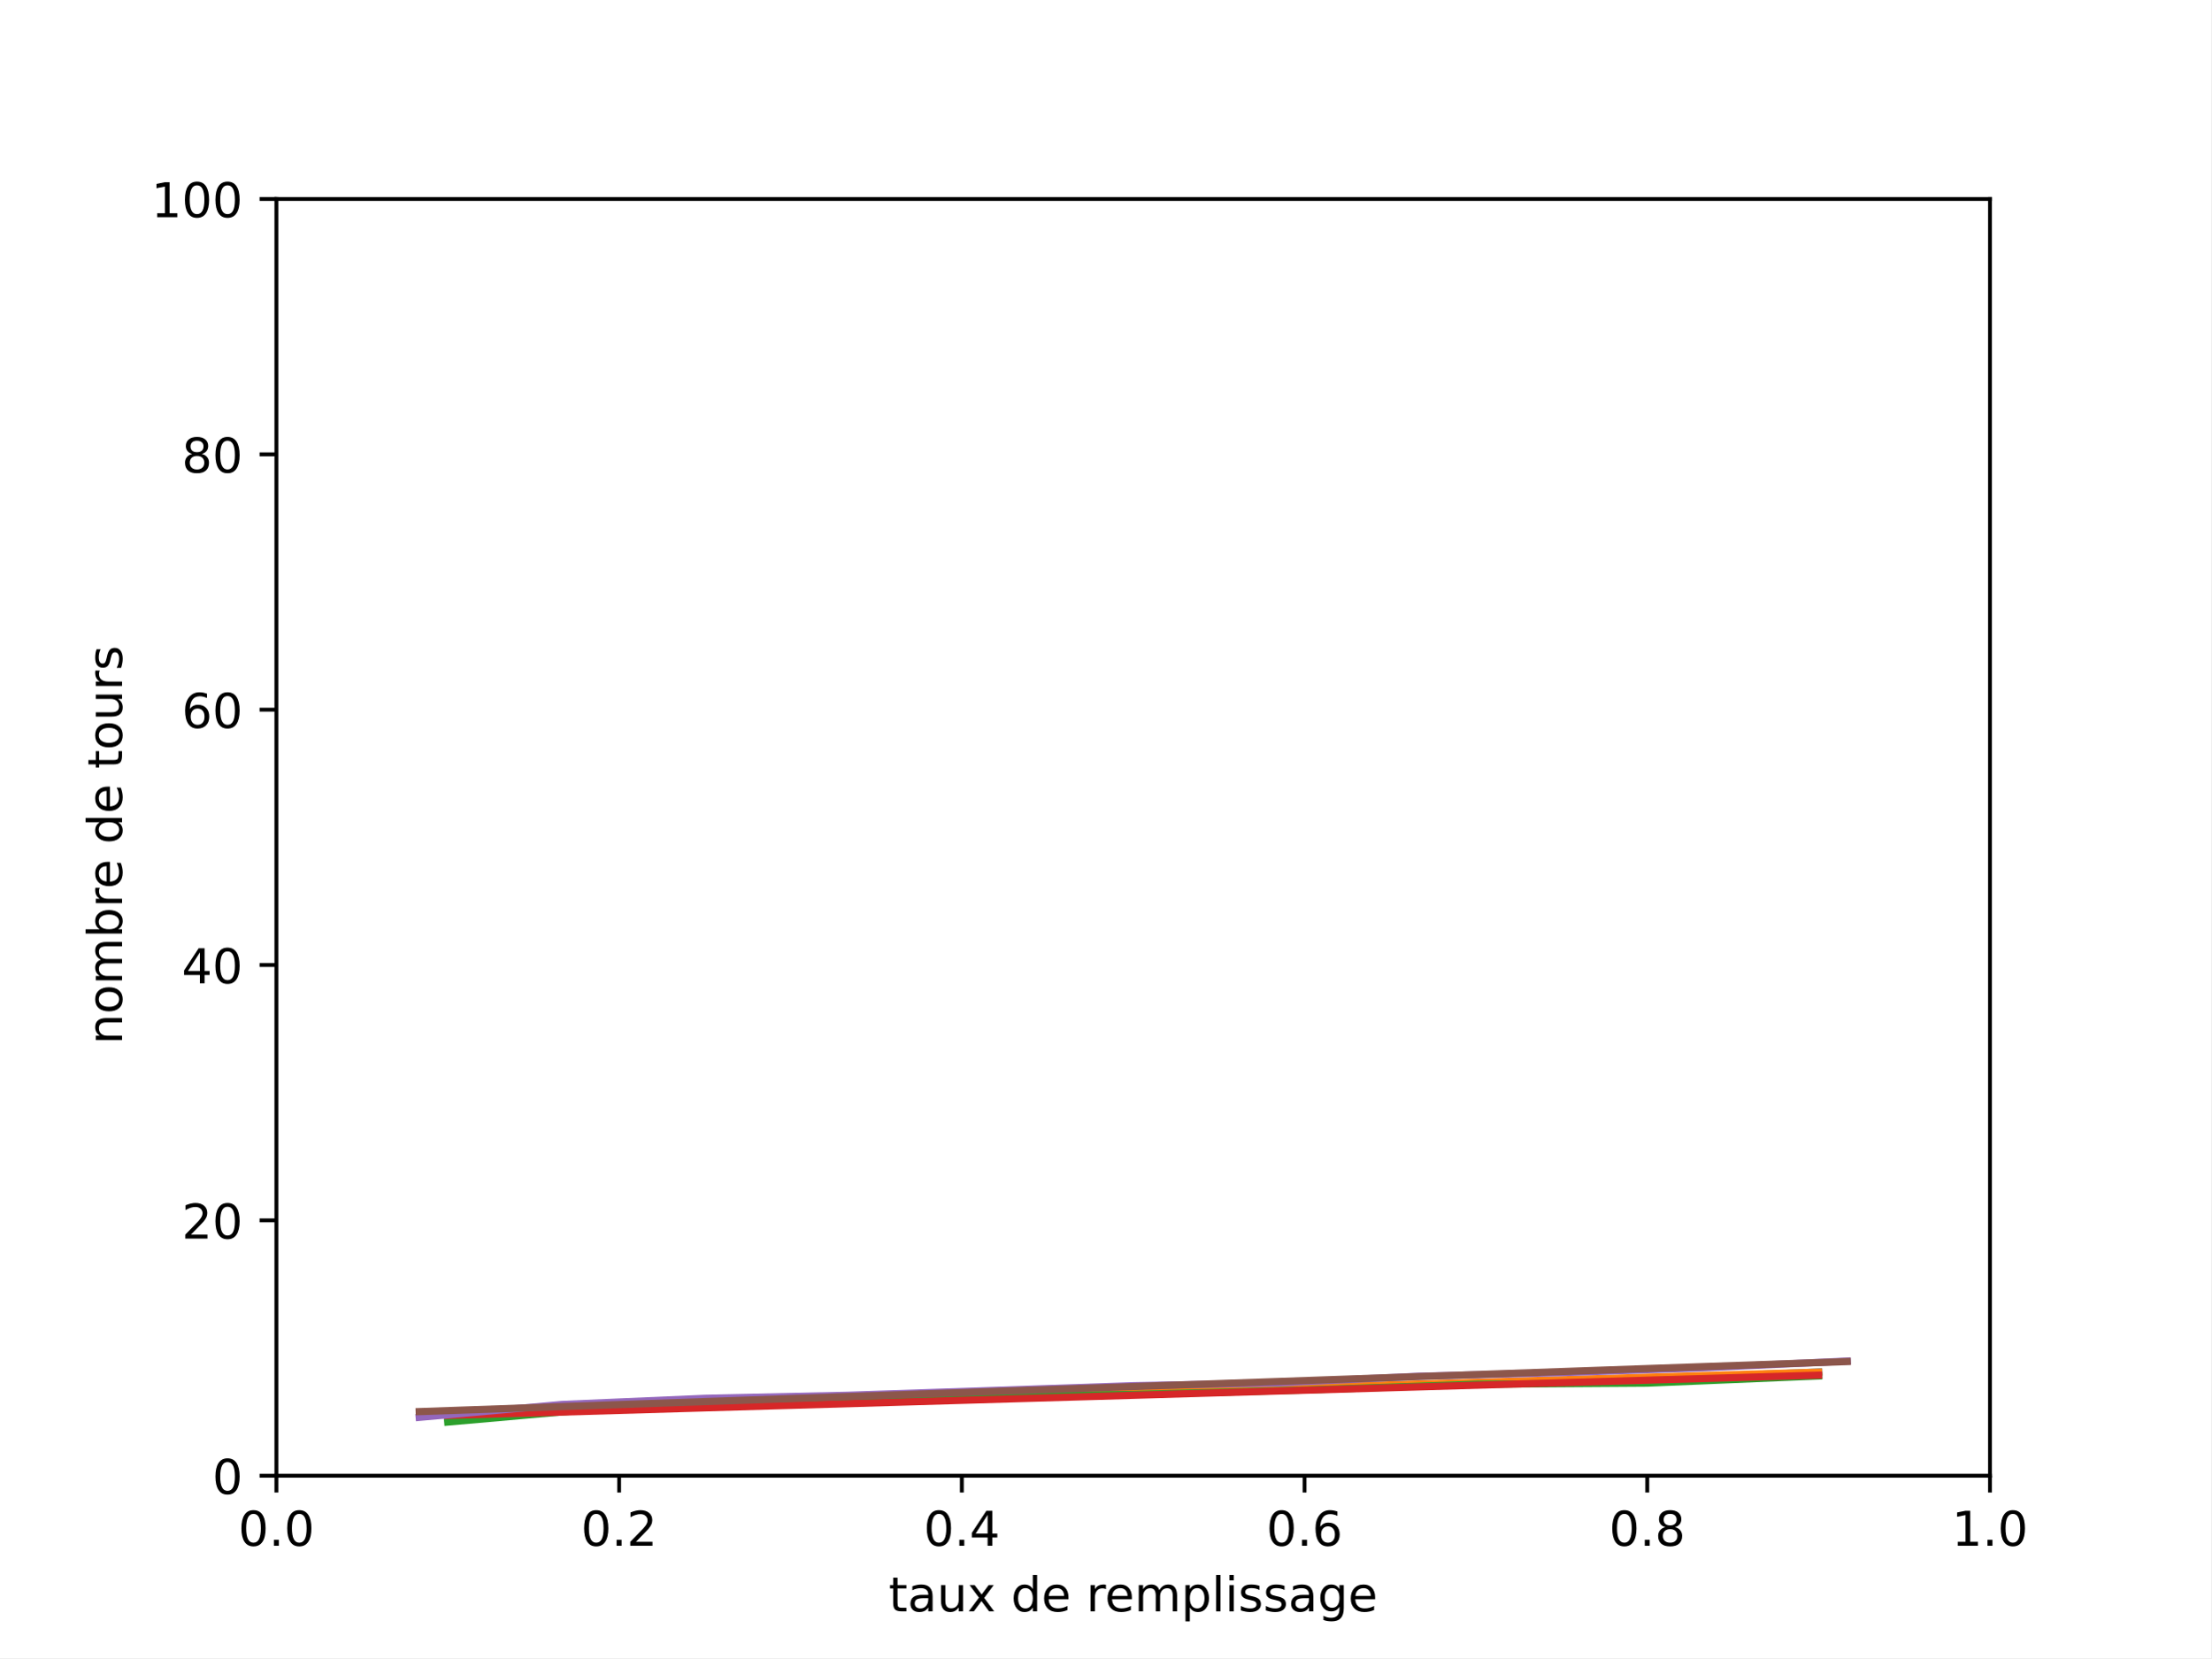
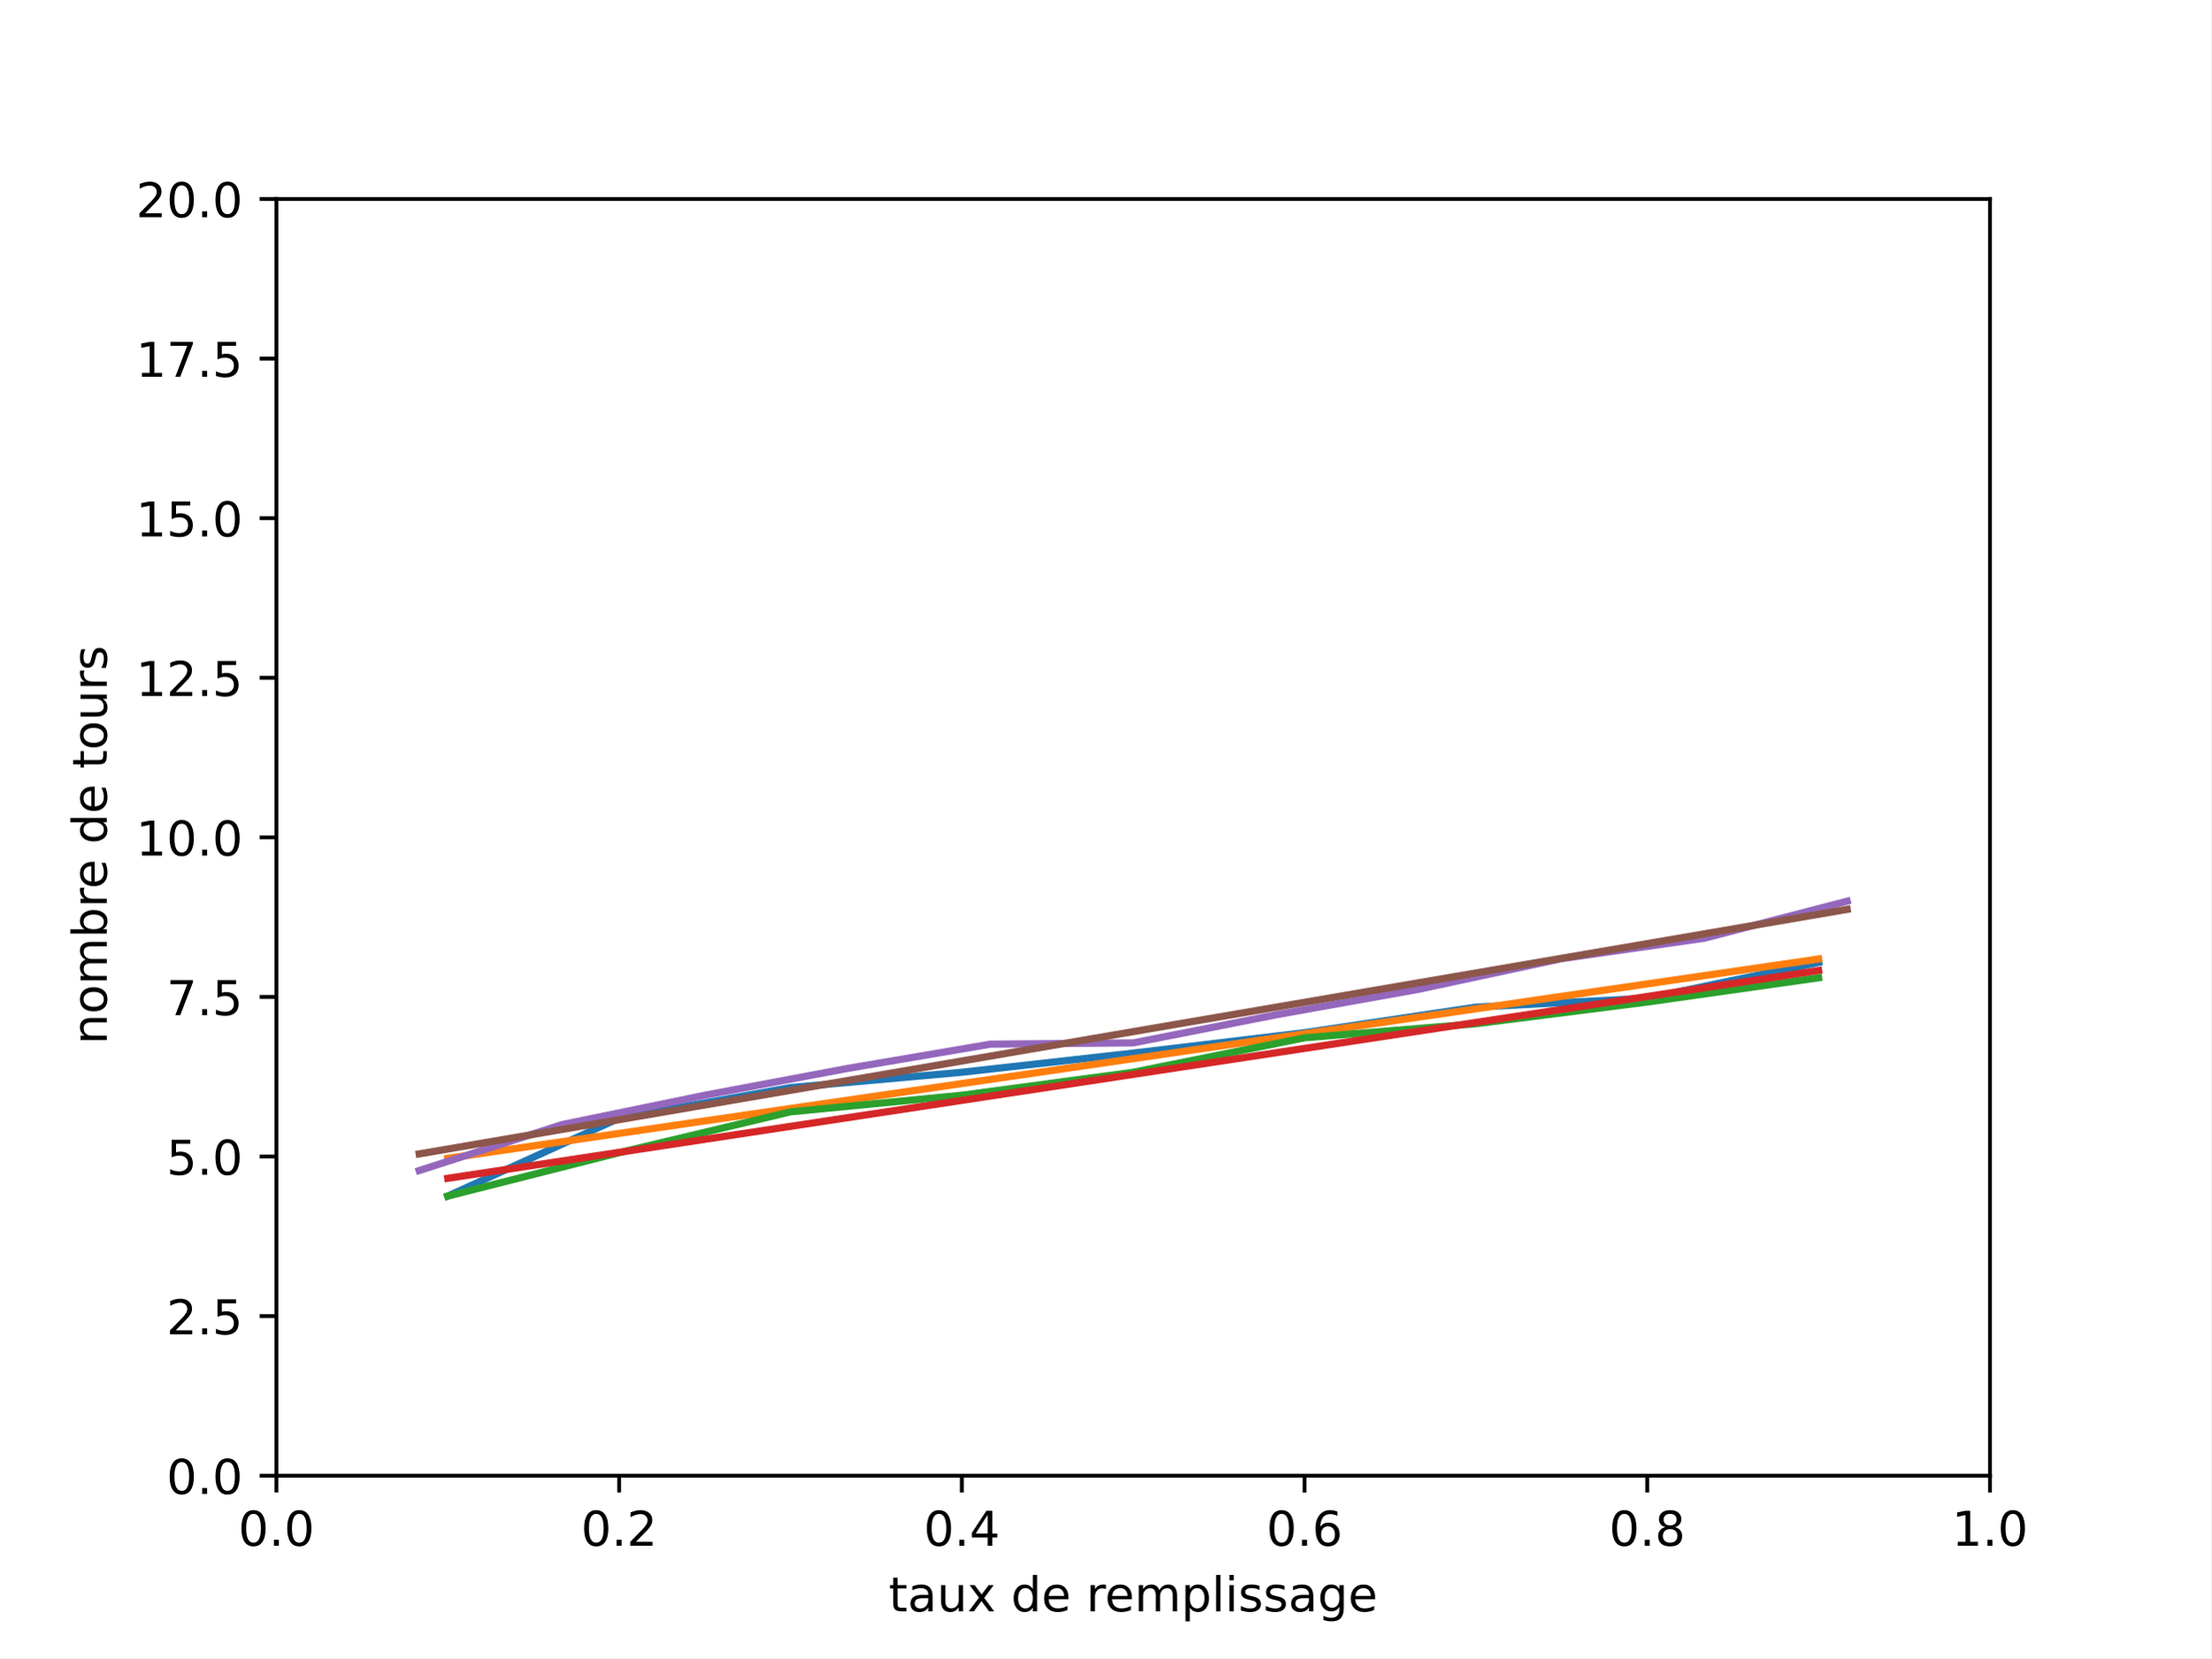
<svg xmlns="http://www.w3.org/2000/svg" xmlns:xlink="http://www.w3.org/1999/xlink" width="460.8pt" height="345.6pt" viewBox="0 0 460.8 345.6" version="1.1">
  <defs>
    <style type="text/css">*{stroke-linejoin: round; stroke-linecap: butt}</style>
  </defs>
  <g id="figure_1">
    <g id="patch_1">
      <path d="M 0 345.6  L 460.8 345.6  L 460.8 0  L 0 0  z " style="fill: #ffffff" />
    </g>
    <g id="axes_1">
      <g id="patch_2">
        <path d="M 57.6 307.584  L 414.72 307.584  L 414.72 41.472  L 57.6 41.472  z " style="fill: #ffffff" />
      </g>
      <g id="matplotlib.axis_1">
        <g id="xtick_1">
          <g id="line2d_1">
            <defs>
-               <path id="md01dd3cc64" d="M 0 0  L 0 3.5  " style="stroke: #000000; stroke-width: 0.8" />
+               <path id="mba60951311" d="M 0 0  L 0 3.5  " style="stroke: #000000; stroke-width: 0.8" />
            </defs>
            <g>
-               <use xlink:href="#md01dd3cc64" x="57.6" y="307.584" style="stroke: #000000; stroke-width: 0.8" />
+               <use xlink:href="#mba60951311" x="57.6" y="307.584" style="stroke: #000000; stroke-width: 0.8" />
            </g>
          </g>
          <g id="text_1">
            <g transform="translate(49.64844 322.1824) scale(0.1 -0.1)">
              <defs>
                <path id="DejaVuSans-30" d="M 2034 4250  Q 1547 4250 1301 3770  Q 1056 3291 1056 2328  Q 1056 1369 1301 889  Q 1547 409 2034 409  Q 2525 409 2770 889  Q 3016 1369 3016 2328  Q 3016 3291 2770 3770  Q 2525 4250 2034 4250  z M 2034 4750  Q 2819 4750 3233 4129  Q 3647 3509 3647 2328  Q 3647 1150 3233 529  Q 2819 -91 2034 -91  Q 1250 -91 836 529  Q 422 1150 422 2328  Q 422 3509 836 4129  Q 1250 4750 2034 4750  z " transform="scale(0.015625)" />
                <path id="DejaVuSans-2e" d="M 684 794  L 1344 794  L 1344 0  L 684 0  L 684 794  z " transform="scale(0.015625)" />
              </defs>
              <use xlink:href="#DejaVuSans-30" />
              <use xlink:href="#DejaVuSans-2e" x="63.623" />
              <use xlink:href="#DejaVuSans-30" x="95.41" />
            </g>
          </g>
        </g>
        <g id="xtick_2">
          <g id="line2d_2">
            <g>
-               <use xlink:href="#md01dd3cc64" x="129.024" y="307.584" style="stroke: #000000; stroke-width: 0.8" />
+               <use xlink:href="#mba60951311" x="129.024" y="307.584" style="stroke: #000000; stroke-width: 0.8" />
            </g>
          </g>
          <g id="text_2">
            <g transform="translate(121.0724 322.1824) scale(0.1 -0.1)">
              <defs>
                <path id="DejaVuSans-32" d="M 1228 531  L 3431 531  L 3431 0  L 469 0  L 469 531  Q 828 903 1448 1529  Q 2069 2156 2228 2338  Q 2531 2678 2651 2914  Q 2772 3150 2772 3378  Q 2772 3750 2511 3984  Q 2250 4219 1831 4219  Q 1534 4219 1204 4116  Q 875 4013 500 3803  L 500 4441  Q 881 4594 1212 4672  Q 1544 4750 1819 4750  Q 2544 4750 2975 4387  Q 3406 4025 3406 3419  Q 3406 3131 3298 2873  Q 3191 2616 2906 2266  Q 2828 2175 2409 1742  Q 1991 1309 1228 531  z " transform="scale(0.015625)" />
              </defs>
              <use xlink:href="#DejaVuSans-30" />
              <use xlink:href="#DejaVuSans-2e" x="63.623" />
              <use xlink:href="#DejaVuSans-32" x="95.41" />
            </g>
          </g>
        </g>
        <g id="xtick_3">
          <g id="line2d_3">
            <g>
-               <use xlink:href="#md01dd3cc64" x="200.448" y="307.584" style="stroke: #000000; stroke-width: 0.8" />
+               <use xlink:href="#mba60951311" x="200.448" y="307.584" style="stroke: #000000; stroke-width: 0.8" />
            </g>
          </g>
          <g id="text_3">
            <g transform="translate(192.4964 322.1824) scale(0.1 -0.1)">
              <defs>
                <path id="DejaVuSans-34" d="M 2419 4116  L 825 1625  L 2419 1625  L 2419 4116  z M 2253 4666  L 3047 4666  L 3047 1625  L 3713 1625  L 3713 1100  L 3047 1100  L 3047 0  L 2419 0  L 2419 1100  L 313 1100  L 313 1709  L 2253 4666  z " transform="scale(0.015625)" />
              </defs>
              <use xlink:href="#DejaVuSans-30" />
              <use xlink:href="#DejaVuSans-2e" x="63.623" />
              <use xlink:href="#DejaVuSans-34" x="95.41" />
            </g>
          </g>
        </g>
        <g id="xtick_4">
          <g id="line2d_4">
            <g>
-               <use xlink:href="#md01dd3cc64" x="271.872" y="307.584" style="stroke: #000000; stroke-width: 0.8" />
+               <use xlink:href="#mba60951311" x="271.872" y="307.584" style="stroke: #000000; stroke-width: 0.8" />
            </g>
          </g>
          <g id="text_4">
            <g transform="translate(263.9204 322.1824) scale(0.1 -0.1)">
              <defs>
                <path id="DejaVuSans-36" d="M 2113 2584  Q 1688 2584 1439 2293  Q 1191 2003 1191 1497  Q 1191 994 1439 701  Q 1688 409 2113 409  Q 2538 409 2786 701  Q 3034 994 3034 1497  Q 3034 2003 2786 2293  Q 2538 2584 2113 2584  z M 3366 4563  L 3366 3988  Q 3128 4100 2886 4159  Q 2644 4219 2406 4219  Q 1781 4219 1451 3797  Q 1122 3375 1075 2522  Q 1259 2794 1537 2939  Q 1816 3084 2150 3084  Q 2853 3084 3261 2657  Q 3669 2231 3669 1497  Q 3669 778 3244 343  Q 2819 -91 2113 -91  Q 1303 -91 875 529  Q 447 1150 447 2328  Q 447 3434 972 4092  Q 1497 4750 2381 4750  Q 2619 4750 2861 4703  Q 3103 4656 3366 4563  z " transform="scale(0.015625)" />
              </defs>
              <use xlink:href="#DejaVuSans-30" />
              <use xlink:href="#DejaVuSans-2e" x="63.623" />
              <use xlink:href="#DejaVuSans-36" x="95.41" />
            </g>
          </g>
        </g>
        <g id="xtick_5">
          <g id="line2d_5">
            <g>
-               <use xlink:href="#md01dd3cc64" x="343.296" y="307.584" style="stroke: #000000; stroke-width: 0.8" />
+               <use xlink:href="#mba60951311" x="343.296" y="307.584" style="stroke: #000000; stroke-width: 0.8" />
            </g>
          </g>
          <g id="text_5">
            <g transform="translate(335.3444 322.1824) scale(0.1 -0.1)">
              <defs>
                <path id="DejaVuSans-38" d="M 2034 2216  Q 1584 2216 1326 1975  Q 1069 1734 1069 1313  Q 1069 891 1326 650  Q 1584 409 2034 409  Q 2484 409 2743 651  Q 3003 894 3003 1313  Q 3003 1734 2745 1975  Q 2488 2216 2034 2216  z M 1403 2484  Q 997 2584 770 2862  Q 544 3141 544 3541  Q 544 4100 942 4425  Q 1341 4750 2034 4750  Q 2731 4750 3128 4425  Q 3525 4100 3525 3541  Q 3525 3141 3298 2862  Q 3072 2584 2669 2484  Q 3125 2378 3379 2068  Q 3634 1759 3634 1313  Q 3634 634 3220 271  Q 2806 -91 2034 -91  Q 1263 -91 848 271  Q 434 634 434 1313  Q 434 1759 690 2068  Q 947 2378 1403 2484  z M 1172 3481  Q 1172 3119 1398 2916  Q 1625 2713 2034 2713  Q 2441 2713 2670 2916  Q 2900 3119 2900 3481  Q 2900 3844 2670 4047  Q 2441 4250 2034 4250  Q 1625 4250 1398 4047  Q 1172 3844 1172 3481  z " transform="scale(0.015625)" />
              </defs>
              <use xlink:href="#DejaVuSans-30" />
              <use xlink:href="#DejaVuSans-2e" x="63.623" />
              <use xlink:href="#DejaVuSans-38" x="95.41" />
            </g>
          </g>
        </g>
        <g id="xtick_6">
          <g id="line2d_6">
            <g>
-               <use xlink:href="#md01dd3cc64" x="414.72" y="307.584" style="stroke: #000000; stroke-width: 0.8" />
+               <use xlink:href="#mba60951311" x="414.72" y="307.584" style="stroke: #000000; stroke-width: 0.8" />
            </g>
          </g>
          <g id="text_6">
            <g transform="translate(406.7684 322.1824) scale(0.1 -0.1)">
              <defs>
                <path id="DejaVuSans-31" d="M 794 531  L 1825 531  L 1825 4091  L 703 3866  L 703 4441  L 1819 4666  L 2450 4666  L 2450 531  L 3481 531  L 3481 0  L 794 0  L 794 531  z " transform="scale(0.015625)" />
              </defs>
              <use xlink:href="#DejaVuSans-31" />
              <use xlink:href="#DejaVuSans-2e" x="63.623" />
              <use xlink:href="#DejaVuSans-30" x="95.41" />
            </g>
          </g>
        </g>
        <g id="text_7">
          <g transform="translate(185.2123 335.8606) scale(0.1 -0.1)">
            <defs>
              <path id="DejaVuSans-74" d="M 1172 4494  L 1172 3500  L 2356 3500  L 2356 3053  L 1172 3053  L 1172 1153  Q 1172 725 1289 603  Q 1406 481 1766 481  L 2356 481  L 2356 0  L 1766 0  Q 1100 0 847 248  Q 594 497 594 1153  L 594 3053  L 172 3053  L 172 3500  L 594 3500  L 594 4494  L 1172 4494  z " transform="scale(0.015625)" />
              <path id="DejaVuSans-61" d="M 2194 1759  Q 1497 1759 1228 1600  Q 959 1441 959 1056  Q 959 750 1161 570  Q 1363 391 1709 391  Q 2188 391 2477 730  Q 2766 1069 2766 1631  L 2766 1759  L 2194 1759  z M 3341 1997  L 3341 0  L 2766 0  L 2766 531  Q 2569 213 2275 61  Q 1981 -91 1556 -91  Q 1019 -91 701 211  Q 384 513 384 1019  Q 384 1609 779 1909  Q 1175 2209 1959 2209  L 2766 2209  L 2766 2266  Q 2766 2663 2505 2880  Q 2244 3097 1772 3097  Q 1472 3097 1187 3025  Q 903 2953 641 2809  L 641 3341  Q 956 3463 1253 3523  Q 1550 3584 1831 3584  Q 2591 3584 2966 3190  Q 3341 2797 3341 1997  z " transform="scale(0.015625)" />
              <path id="DejaVuSans-75" d="M 544 1381  L 544 3500  L 1119 3500  L 1119 1403  Q 1119 906 1312 657  Q 1506 409 1894 409  Q 2359 409 2629 706  Q 2900 1003 2900 1516  L 2900 3500  L 3475 3500  L 3475 0  L 2900 0  L 2900 538  Q 2691 219 2414 64  Q 2138 -91 1772 -91  Q 1169 -91 856 284  Q 544 659 544 1381  z M 1991 3584  L 1991 3584  z " transform="scale(0.015625)" />
              <path id="DejaVuSans-78" d="M 3513 3500  L 2247 1797  L 3578 0  L 2900 0  L 1881 1375  L 863 0  L 184 0  L 1544 1831  L 300 3500  L 978 3500  L 1906 2253  L 2834 3500  L 3513 3500  z " transform="scale(0.015625)" />
              <path id="DejaVuSans-20" transform="scale(0.015625)" />
              <path id="DejaVuSans-64" d="M 2906 2969  L 2906 4863  L 3481 4863  L 3481 0  L 2906 0  L 2906 525  Q 2725 213 2448 61  Q 2172 -91 1784 -91  Q 1150 -91 751 415  Q 353 922 353 1747  Q 353 2572 751 3078  Q 1150 3584 1784 3584  Q 2172 3584 2448 3432  Q 2725 3281 2906 2969  z M 947 1747  Q 947 1113 1208 752  Q 1469 391 1925 391  Q 2381 391 2643 752  Q 2906 1113 2906 1747  Q 2906 2381 2643 2742  Q 2381 3103 1925 3103  Q 1469 3103 1208 2742  Q 947 2381 947 1747  z " transform="scale(0.015625)" />
              <path id="DejaVuSans-65" d="M 3597 1894  L 3597 1613  L 953 1613  Q 991 1019 1311 708  Q 1631 397 2203 397  Q 2534 397 2845 478  Q 3156 559 3463 722  L 3463 178  Q 3153 47 2828 -22  Q 2503 -91 2169 -91  Q 1331 -91 842 396  Q 353 884 353 1716  Q 353 2575 817 3079  Q 1281 3584 2069 3584  Q 2775 3584 3186 3129  Q 3597 2675 3597 1894  z M 3022 2063  Q 3016 2534 2758 2815  Q 2500 3097 2075 3097  Q 1594 3097 1305 2825  Q 1016 2553 972 2059  L 3022 2063  z " transform="scale(0.015625)" />
              <path id="DejaVuSans-72" d="M 2631 2963  Q 2534 3019 2420 3045  Q 2306 3072 2169 3072  Q 1681 3072 1420 2755  Q 1159 2438 1159 1844  L 1159 0  L 581 0  L 581 3500  L 1159 3500  L 1159 2956  Q 1341 3275 1631 3429  Q 1922 3584 2338 3584  Q 2397 3584 2469 3576  Q 2541 3569 2628 3553  L 2631 2963  z " transform="scale(0.015625)" />
              <path id="DejaVuSans-6d" d="M 3328 2828  Q 3544 3216 3844 3400  Q 4144 3584 4550 3584  Q 5097 3584 5394 3201  Q 5691 2819 5691 2113  L 5691 0  L 5113 0  L 5113 2094  Q 5113 2597 4934 2840  Q 4756 3084 4391 3084  Q 3944 3084 3684 2787  Q 3425 2491 3425 1978  L 3425 0  L 2847 0  L 2847 2094  Q 2847 2600 2669 2842  Q 2491 3084 2119 3084  Q 1678 3084 1418 2786  Q 1159 2488 1159 1978  L 1159 0  L 581 0  L 581 3500  L 1159 3500  L 1159 2956  Q 1356 3278 1631 3431  Q 1906 3584 2284 3584  Q 2666 3584 2933 3390  Q 3200 3197 3328 2828  z " transform="scale(0.015625)" />
              <path id="DejaVuSans-70" d="M 1159 525  L 1159 -1331  L 581 -1331  L 581 3500  L 1159 3500  L 1159 2969  Q 1341 3281 1617 3432  Q 1894 3584 2278 3584  Q 2916 3584 3314 3078  Q 3713 2572 3713 1747  Q 3713 922 3314 415  Q 2916 -91 2278 -91  Q 1894 -91 1617 61  Q 1341 213 1159 525  z M 3116 1747  Q 3116 2381 2855 2742  Q 2594 3103 2138 3103  Q 1681 3103 1420 2742  Q 1159 2381 1159 1747  Q 1159 1113 1420 752  Q 1681 391 2138 391  Q 2594 391 2855 752  Q 3116 1113 3116 1747  z " transform="scale(0.015625)" />
              <path id="DejaVuSans-6c" d="M 603 4863  L 1178 4863  L 1178 0  L 603 0  L 603 4863  z " transform="scale(0.015625)" />
              <path id="DejaVuSans-69" d="M 603 3500  L 1178 3500  L 1178 0  L 603 0  L 603 3500  z M 603 4863  L 1178 4863  L 1178 4134  L 603 4134  L 603 4863  z " transform="scale(0.015625)" />
              <path id="DejaVuSans-73" d="M 2834 3397  L 2834 2853  Q 2591 2978 2328 3040  Q 2066 3103 1784 3103  Q 1356 3103 1142 2972  Q 928 2841 928 2578  Q 928 2378 1081 2264  Q 1234 2150 1697 2047  L 1894 2003  Q 2506 1872 2764 1633  Q 3022 1394 3022 966  Q 3022 478 2636 193  Q 2250 -91 1575 -91  Q 1294 -91 989 -36  Q 684 19 347 128  L 347 722  Q 666 556 975 473  Q 1284 391 1588 391  Q 1994 391 2212 530  Q 2431 669 2431 922  Q 2431 1156 2273 1281  Q 2116 1406 1581 1522  L 1381 1569  Q 847 1681 609 1914  Q 372 2147 372 2553  Q 372 3047 722 3315  Q 1072 3584 1716 3584  Q 2034 3584 2315 3537  Q 2597 3491 2834 3397  z " transform="scale(0.015625)" />
              <path id="DejaVuSans-67" d="M 2906 1791  Q 2906 2416 2648 2759  Q 2391 3103 1925 3103  Q 1463 3103 1205 2759  Q 947 2416 947 1791  Q 947 1169 1205 825  Q 1463 481 1925 481  Q 2391 481 2648 825  Q 2906 1169 2906 1791  z M 3481 434  Q 3481 -459 3084 -895  Q 2688 -1331 1869 -1331  Q 1566 -1331 1297 -1286  Q 1028 -1241 775 -1147  L 775 -588  Q 1028 -725 1275 -790  Q 1522 -856 1778 -856  Q 2344 -856 2625 -561  Q 2906 -266 2906 331  L 2906 616  Q 2728 306 2450 153  Q 2172 0 1784 0  Q 1141 0 747 490  Q 353 981 353 1791  Q 353 2603 747 3093  Q 1141 3584 1784 3584  Q 2172 3584 2450 3431  Q 2728 3278 2906 2969  L 2906 3500  L 3481 3500  L 3481 434  z " transform="scale(0.015625)" />
            </defs>
            <use xlink:href="#DejaVuSans-74" />
            <use xlink:href="#DejaVuSans-61" x="39.209" />
            <use xlink:href="#DejaVuSans-75" x="100.488" />
            <use xlink:href="#DejaVuSans-78" x="163.867" />
            <use xlink:href="#DejaVuSans-20" x="223.047" />
            <use xlink:href="#DejaVuSans-64" x="254.834" />
            <use xlink:href="#DejaVuSans-65" x="318.311" />
            <use xlink:href="#DejaVuSans-20" x="379.834" />
            <use xlink:href="#DejaVuSans-72" x="411.621" />
            <use xlink:href="#DejaVuSans-65" x="450.484" />
            <use xlink:href="#DejaVuSans-6d" x="512.008" />
            <use xlink:href="#DejaVuSans-70" x="609.42" />
            <use xlink:href="#DejaVuSans-6c" x="672.896" />
            <use xlink:href="#DejaVuSans-69" x="700.68" />
            <use xlink:href="#DejaVuSans-73" x="728.463" />
            <use xlink:href="#DejaVuSans-73" x="780.562" />
            <use xlink:href="#DejaVuSans-61" x="832.662" />
            <use xlink:href="#DejaVuSans-67" x="893.941" />
            <use xlink:href="#DejaVuSans-65" x="957.418" />
          </g>
        </g>
      </g>
      <g id="matplotlib.axis_2">
        <g id="ytick_1">
          <g id="line2d_7">
            <defs>
-               <path id="m0d268d2009" d="M 0 0  L -3.5 0  " style="stroke: #000000; stroke-width: 0.8" />
+               <path id="m9faf9a0fc5" d="M 0 0  L -3.5 0  " style="stroke: #000000; stroke-width: 0.8" />
            </defs>
            <g>
-               <use xlink:href="#m0d268d2009" x="57.6" y="307.584" style="stroke: #000000; stroke-width: 0.8" />
+               <use xlink:href="#m9faf9a0fc5" x="57.6" y="307.584" style="stroke: #000000; stroke-width: 0.8" />
            </g>
          </g>
          <g id="text_8">
-             <g transform="translate(44.2375 311.3832) scale(0.1 -0.1)">
-               <use xlink:href="#DejaVuSans-30" />
+             <g transform="translate(34.69687 311.3832) scale(0.1 -0.1)">
+               <use xlink:href="#DejaVuSans-30" />
+               <use xlink:href="#DejaVuSans-2e" x="63.623" />
+               <use xlink:href="#DejaVuSans-30" x="95.41" />
            </g>
          </g>
        </g>
        <g id="ytick_2">
          <g id="line2d_8">
            <g>
-               <use xlink:href="#m0d268d2009" x="57.6" y="254.362" style="stroke: #000000; stroke-width: 0.8" />
+               <use xlink:href="#m9faf9a0fc5" x="57.6" y="274.32" style="stroke: #000000; stroke-width: 0.8" />
            </g>
          </g>
          <g id="text_9">
-             <g transform="translate(37.875 258.1608) scale(0.1 -0.1)">
+             <g transform="translate(34.69687 278.1192) scale(0.1 -0.1)">
+               <defs>
+                 <path id="DejaVuSans-35" d="M 691 4666  L 3169 4666  L 3169 4134  L 1269 4134  L 1269 2991  Q 1406 3038 1543 3061  Q 1681 3084 1819 3084  Q 2600 3084 3056 2656  Q 3513 2228 3513 1497  Q 3513 744 3044 326  Q 2575 -91 1722 -91  Q 1428 -91 1123 -41  Q 819 9 494 109  L 494 744  Q 775 591 1075 516  Q 1375 441 1709 441  Q 2250 441 2565 725  Q 2881 1009 2881 1497  Q 2881 1984 2565 2268  Q 2250 2553 1709 2553  Q 1456 2553 1204 2497  Q 953 2441 691 2322  L 691 4666  z " transform="scale(0.015625)" />
+               </defs>
+               <use xlink:href="#DejaVuSans-32" />
+               <use xlink:href="#DejaVuSans-2e" x="63.623" />
+               <use xlink:href="#DejaVuSans-35" x="95.41" />
+             </g>
+           </g>
+         </g>
+         <g id="ytick_3">
+           <g id="line2d_9">
+             <g>
+               <use xlink:href="#m9faf9a0fc5" x="57.6" y="241.056" style="stroke: #000000; stroke-width: 0.8" />
+             </g>
+           </g>
+           <g id="text_10">
+             <g transform="translate(34.69687 244.8552) scale(0.1 -0.1)">
+               <use xlink:href="#DejaVuSans-35" />
+               <use xlink:href="#DejaVuSans-2e" x="63.623" />
+               <use xlink:href="#DejaVuSans-30" x="95.41" />
+             </g>
+           </g>
+         </g>
+         <g id="ytick_4">
+           <g id="line2d_10">
+             <g>
+               <use xlink:href="#m9faf9a0fc5" x="57.6" y="207.792" style="stroke: #000000; stroke-width: 0.8" />
+             </g>
+           </g>
+           <g id="text_11">
+             <g transform="translate(34.69687 211.5912) scale(0.1 -0.1)">
+               <defs>
+                 <path id="DejaVuSans-37" d="M 525 4666  L 3525 4666  L 3525 4397  L 1831 0  L 1172 0  L 2766 4134  L 525 4134  L 525 4666  z " transform="scale(0.015625)" />
+               </defs>
+               <use xlink:href="#DejaVuSans-37" />
+               <use xlink:href="#DejaVuSans-2e" x="63.623" />
+               <use xlink:href="#DejaVuSans-35" x="95.41" />
+             </g>
+           </g>
+         </g>
+         <g id="ytick_5">
+           <g id="line2d_11">
+             <g>
+               <use xlink:href="#m9faf9a0fc5" x="57.6" y="174.528" style="stroke: #000000; stroke-width: 0.8" />
+             </g>
+           </g>
+           <g id="text_12">
+             <g transform="translate(28.33438 178.3272) scale(0.1 -0.1)">
+               <use xlink:href="#DejaVuSans-31" />
+               <use xlink:href="#DejaVuSans-30" x="63.623" />
+               <use xlink:href="#DejaVuSans-2e" x="127.246" />
+               <use xlink:href="#DejaVuSans-30" x="159.033" />
+             </g>
+           </g>
+         </g>
+         <g id="ytick_6">
+           <g id="line2d_12">
+             <g>
+               <use xlink:href="#m9faf9a0fc5" x="57.6" y="141.264" style="stroke: #000000; stroke-width: 0.8" />
+             </g>
+           </g>
+           <g id="text_13">
+             <g transform="translate(28.33438 145.0632) scale(0.1 -0.1)">
+               <use xlink:href="#DejaVuSans-31" />
+               <use xlink:href="#DejaVuSans-32" x="63.623" />
+               <use xlink:href="#DejaVuSans-2e" x="127.246" />
+               <use xlink:href="#DejaVuSans-35" x="159.033" />
+             </g>
+           </g>
+         </g>
+         <g id="ytick_7">
+           <g id="line2d_13">
+             <g>
+               <use xlink:href="#m9faf9a0fc5" x="57.6" y="108" style="stroke: #000000; stroke-width: 0.8" />
+             </g>
+           </g>
+           <g id="text_14">
+             <g transform="translate(28.33438 111.7992) scale(0.1 -0.1)">
+               <use xlink:href="#DejaVuSans-31" />
+               <use xlink:href="#DejaVuSans-35" x="63.623" />
+               <use xlink:href="#DejaVuSans-2e" x="127.246" />
+               <use xlink:href="#DejaVuSans-30" x="159.033" />
+             </g>
+           </g>
+         </g>
+         <g id="ytick_8">
+           <g id="line2d_14">
+             <g>
+               <use xlink:href="#m9faf9a0fc5" x="57.6" y="74.736" style="stroke: #000000; stroke-width: 0.8" />
+             </g>
+           </g>
+           <g id="text_15">
+             <g transform="translate(28.33438 78.53522) scale(0.1 -0.1)">
+               <use xlink:href="#DejaVuSans-31" />
+               <use xlink:href="#DejaVuSans-37" x="63.623" />
+               <use xlink:href="#DejaVuSans-2e" x="127.246" />
+               <use xlink:href="#DejaVuSans-35" x="159.033" />
+             </g>
+           </g>
+         </g>
+         <g id="ytick_9">
+           <g id="line2d_15">
+             <g>
+               <use xlink:href="#m9faf9a0fc5" x="57.6" y="41.472" style="stroke: #000000; stroke-width: 0.8" />
+             </g>
+           </g>
+           <g id="text_16">
+             <g transform="translate(28.33438 45.27122) scale(0.1 -0.1)">
              <use xlink:href="#DejaVuSans-32" />
              <use xlink:href="#DejaVuSans-30" x="63.623" />
-             </g>
-           </g>
-         </g>
-         <g id="ytick_3">
-           <g id="line2d_9">
-             <g>
-               <use xlink:href="#m0d268d2009" x="57.6" y="201.139" style="stroke: #000000; stroke-width: 0.8" />
-             </g>
-           </g>
-           <g id="text_10">
-             <g transform="translate(37.875 204.9384) scale(0.1 -0.1)">
-               <use xlink:href="#DejaVuSans-34" />
-               <use xlink:href="#DejaVuSans-30" x="63.623" />
-             </g>
-           </g>
-         </g>
-         <g id="ytick_4">
-           <g id="line2d_10">
-             <g>
-               <use xlink:href="#m0d268d2009" x="57.6" y="147.917" style="stroke: #000000; stroke-width: 0.8" />
-             </g>
-           </g>
-           <g id="text_11">
-             <g transform="translate(37.875 151.716) scale(0.1 -0.1)">
-               <use xlink:href="#DejaVuSans-36" />
-               <use xlink:href="#DejaVuSans-30" x="63.623" />
-             </g>
-           </g>
-         </g>
-         <g id="ytick_5">
-           <g id="line2d_11">
-             <g>
-               <use xlink:href="#m0d268d2009" x="57.6" y="94.694" style="stroke: #000000; stroke-width: 0.8" />
-             </g>
-           </g>
-           <g id="text_12">
-             <g transform="translate(37.875 98.49362) scale(0.1 -0.1)">
-               <use xlink:href="#DejaVuSans-38" />
-               <use xlink:href="#DejaVuSans-30" x="63.623" />
-             </g>
-           </g>
-         </g>
-         <g id="ytick_6">
-           <g id="line2d_12">
-             <g>
-               <use xlink:href="#m0d268d2009" x="57.6" y="41.472" style="stroke: #000000; stroke-width: 0.8" />
-             </g>
-           </g>
-           <g id="text_13">
-             <g transform="translate(31.5125 45.27122) scale(0.1 -0.1)">
-               <use xlink:href="#DejaVuSans-31" />
-               <use xlink:href="#DejaVuSans-30" x="63.623" />
-               <use xlink:href="#DejaVuSans-30" x="127.246" />
-             </g>
-           </g>
-         </g>
-         <g id="text_14">
-           <g transform="translate(25.43281 217.6866) rotate(-90) scale(0.1 -0.1)">
+               <use xlink:href="#DejaVuSans-2e" x="127.246" />
+               <use xlink:href="#DejaVuSans-30" x="159.033" />
+             </g>
+           </g>
+         </g>
+         <g id="text_17">
+           <g transform="translate(22.25469 217.6866) rotate(-90) scale(0.1 -0.1)">
            <defs>
              <path id="DejaVuSans-6e" d="M 3513 2113  L 3513 0  L 2938 0  L 2938 2094  Q 2938 2591 2744 2837  Q 2550 3084 2163 3084  Q 1697 3084 1428 2787  Q 1159 2491 1159 1978  L 1159 0  L 581 0  L 581 3500  L 1159 3500  L 1159 2956  Q 1366 3272 1645 3428  Q 1925 3584 2291 3584  Q 2894 3584 3203 3211  Q 3513 2838 3513 2113  z " transform="scale(0.015625)" />
              <path id="DejaVuSans-6f" d="M 1959 3097  Q 1497 3097 1228 2736  Q 959 2375 959 1747  Q 959 1119 1226 758  Q 1494 397 1959 397  Q 2419 397 2687 759  Q 2956 1122 2956 1747  Q 2956 2369 2687 2733  Q 2419 3097 1959 3097  z M 1959 3584  Q 2709 3584 3137 3096  Q 3566 2609 3566 1747  Q 3566 888 3137 398  Q 2709 -91 1959 -91  Q 1206 -91 779 398  Q 353 888 353 1747  Q 353 2609 779 3096  Q 1206 3584 1959 3584  z " transform="scale(0.015625)" />
              <path id="DejaVuSans-62" d="M 3116 1747  Q 3116 2381 2855 2742  Q 2594 3103 2138 3103  Q 1681 3103 1420 2742  Q 1159 2381 1159 1747  Q 1159 1113 1420 752  Q 1681 391 2138 391  Q 2594 391 2855 752  Q 3116 1113 3116 1747  z M 1159 2969  Q 1341 3281 1617 3432  Q 1894 3584 2278 3584  Q 2916 3584 3314 3078  Q 3713 2572 3713 1747  Q 3713 922 3314 415  Q 2916 -91 2278 -91  Q 1894 -91 1617 61  Q 1341 213 1159 525  L 1159 0  L 581 0  L 581 4863  L 1159 4863  L 1159 2969  z " transform="scale(0.015625)" />
            </defs>
            <use xlink:href="#DejaVuSans-6e" />
            <use xlink:href="#DejaVuSans-6f" x="63.379" />
            <use xlink:href="#DejaVuSans-6d" x="124.561" />
            <use xlink:href="#DejaVuSans-62" x="221.973" />
            <use xlink:href="#DejaVuSans-72" x="285.449" />
            <use xlink:href="#DejaVuSans-65" x="324.312" />
            <use xlink:href="#DejaVuSans-20" x="385.836" />
            <use xlink:href="#DejaVuSans-64" x="417.623" />
            <use xlink:href="#DejaVuSans-65" x="481.1" />
            <use xlink:href="#DejaVuSans-20" x="542.623" />
            <use xlink:href="#DejaVuSans-74" x="574.41" />
            <use xlink:href="#DejaVuSans-6f" x="613.619" />
            <use xlink:href="#DejaVuSans-75" x="674.801" />
            <use xlink:href="#DejaVuSans-72" x="738.18" />
            <use xlink:href="#DejaVuSans-73" x="779.293" />
            <use xlink:href="#DejaVuSans-20" x="831.393" />
          </g>
        </g>
      </g>
-       <g id="line2d_13">
-         <path d="M 93.312 295.449  L 129.024 293.028  L 164.736 291.883  L 200.448 290.952  L 236.16 289.994  L 271.872 289.169  L 307.584 288.344  L 343.296 287.386  L 379.008 285.976  " clip-path="url(#p9a69ea0673)" style="fill: none; stroke: #1f77b4; stroke-width: 1.5; stroke-linecap: square" />
-       </g>
-       <g id="line2d_14">
-         <path d="M 93.312 294.488  L 129.024 293.426  L 164.736 292.365  L 200.448 291.304  L 236.16 290.242  L 271.872 289.181  L 307.584 288.12  L 343.296 287.058  L 379.008 285.997  " clip-path="url(#p9a69ea0673)" style="fill: none; stroke: #ff7f0e; stroke-width: 1.5; stroke-linecap: square" />
-       </g>
-       <g id="line2d_15">
-         <path d="M 93.312 296.407  L 129.024 293.241  L 164.736 292.708  L 200.448 291.058  L 236.16 290.659  L 271.872 289.728  L 307.584 288.53  L 343.296 288.291  L 379.008 286.801  " clip-path="url(#p9a69ea0673)" style="fill: none; stroke: #2ca02c; stroke-width: 1.5; stroke-linecap: square" />
-       </g>
      <g id="line2d_16">
-         <path d="M 93.312 295.022  L 129.024 293.973  L 164.736 292.924  L 200.448 291.874  L 236.16 290.825  L 271.872 289.775  L 307.584 288.726  L 343.296 287.677  L 379.008 286.627  " clip-path="url(#p9a69ea0673)" style="fill: none; stroke: #d62728; stroke-width: 1.5; stroke-linecap: square" />
+         <path d="M 93.312 249.305  L 129.024 233.073  L 164.736 226.686  L 200.448 223.493  L 236.16 219.501  L 271.872 215.243  L 307.584 209.921  L 343.296 208.058  L 379.008 200.607  " clip-path="url(#pc87bcbaf5e)" style="fill: none; stroke: #1f77b4; stroke-width: 1.5; stroke-linecap: square" />
      </g>
      <g id="line2d_17">
-         <path d="M 87.36 295.423  L 117.12 292.735  L 146.88 291.458  L 176.64 290.819  L 206.4 289.834  L 236.16 288.823  L 265.92 288.264  L 295.68 286.854  L 325.44 286.109  L 355.2 285.098  L 384.96 283.687  " clip-path="url(#p9a69ea0673)" style="fill: none; stroke: #9467bd; stroke-width: 1.5; stroke-linecap: square" />
+         <path d="M 93.312 241.429  L 129.024 236.235  L 164.736 231.041  L 200.448 225.848  L 236.16 220.654  L 271.872 215.46  L 307.584 210.267  L 343.296 205.073  L 379.008 199.88  " clip-path="url(#pc87bcbaf5e)" style="fill: none; stroke: #ff7f0e; stroke-width: 1.5; stroke-linecap: square" />
      </g>
      <g id="line2d_18">
-         <path d="M 87.36 294.226  L 117.12 293.183  L 146.88 292.14  L 176.64 291.096  L 206.4 290.053  L 236.16 289.009  L 265.92 287.966  L 295.68 286.923  L 325.44 285.879  L 355.2 284.836  L 384.96 283.792  " clip-path="url(#p9a69ea0673)" style="fill: none; stroke: #8c564b; stroke-width: 1.5; stroke-linecap: square" />
+         <path d="M 93.312 249.305  L 129.024 240.258  L 164.736 231.742  L 200.448 228.283  L 236.16 223.493  L 271.872 216.308  L 307.584 213.38  L 343.296 208.856  L 379.008 203.8  " clip-path="url(#pc87bcbaf5e)" style="fill: none; stroke: #2ca02c; stroke-width: 1.5; stroke-linecap: square" />
+       </g>
+       <g id="line2d_19">
+         <path d="M 93.312 245.598  L 129.024 240.182  L 164.736 234.767  L 200.448 229.352  L 236.16 223.936  L 271.872 218.521  L 307.584 213.105  L 343.296 207.69  L 379.008 202.275  " clip-path="url(#pc87bcbaf5e)" style="fill: none; stroke: #d62728; stroke-width: 1.5; stroke-linecap: square" />
+       </g>
+       <g id="line2d_20">
+         <path d="M 87.36 243.983  L 117.12 234.403  L 146.88 228.283  L 176.64 222.694  L 206.4 217.638  L 236.16 217.372  L 265.92 211.518  L 295.68 206.195  L 325.44 199.809  L 355.2 195.551  L 384.96 187.834  " clip-path="url(#pc87bcbaf5e)" style="fill: none; stroke: #9467bd; stroke-width: 1.5; stroke-linecap: square" />
+       </g>
+       <g id="line2d_21">
+         <path d="M 87.36 240.512  L 117.12 235.414  L 146.88 230.317  L 176.64 225.22  L 206.4 220.123  L 236.16 215.025  L 265.92 209.928  L 295.68 204.831  L 325.44 199.734  L 355.2 194.636  L 384.96 189.539  " clip-path="url(#pc87bcbaf5e)" style="fill: none; stroke: #8c564b; stroke-width: 1.5; stroke-linecap: square" />
      </g>
      <g id="patch_3">
        <path d="M 57.6 307.584  L 57.6 41.472  " style="fill: none; stroke: #000000; stroke-width: 0.8; stroke-linejoin: miter; stroke-linecap: square" />
      </g>
      <g id="patch_4">
        <path d="M 414.72 307.584  L 414.72 41.472  " style="fill: none; stroke: #000000; stroke-width: 0.8; stroke-linejoin: miter; stroke-linecap: square" />
      </g>
      <g id="patch_5">
        <path d="M 57.6 307.584  L 414.72 307.584  " style="fill: none; stroke: #000000; stroke-width: 0.8; stroke-linejoin: miter; stroke-linecap: square" />
      </g>
      <g id="patch_6">
        <path d="M 57.6 41.472  L 414.72 41.472  " style="fill: none; stroke: #000000; stroke-width: 0.8; stroke-linejoin: miter; stroke-linecap: square" />
      </g>
    </g>
  </g>
  <defs>
-     <clipPath id="p9a69ea0673">
+     <clipPath id="pc87bcbaf5e">
      <rect x="57.6" y="41.472" width="357.12" height="266.112" />
    </clipPath>
  </defs>
</svg>
